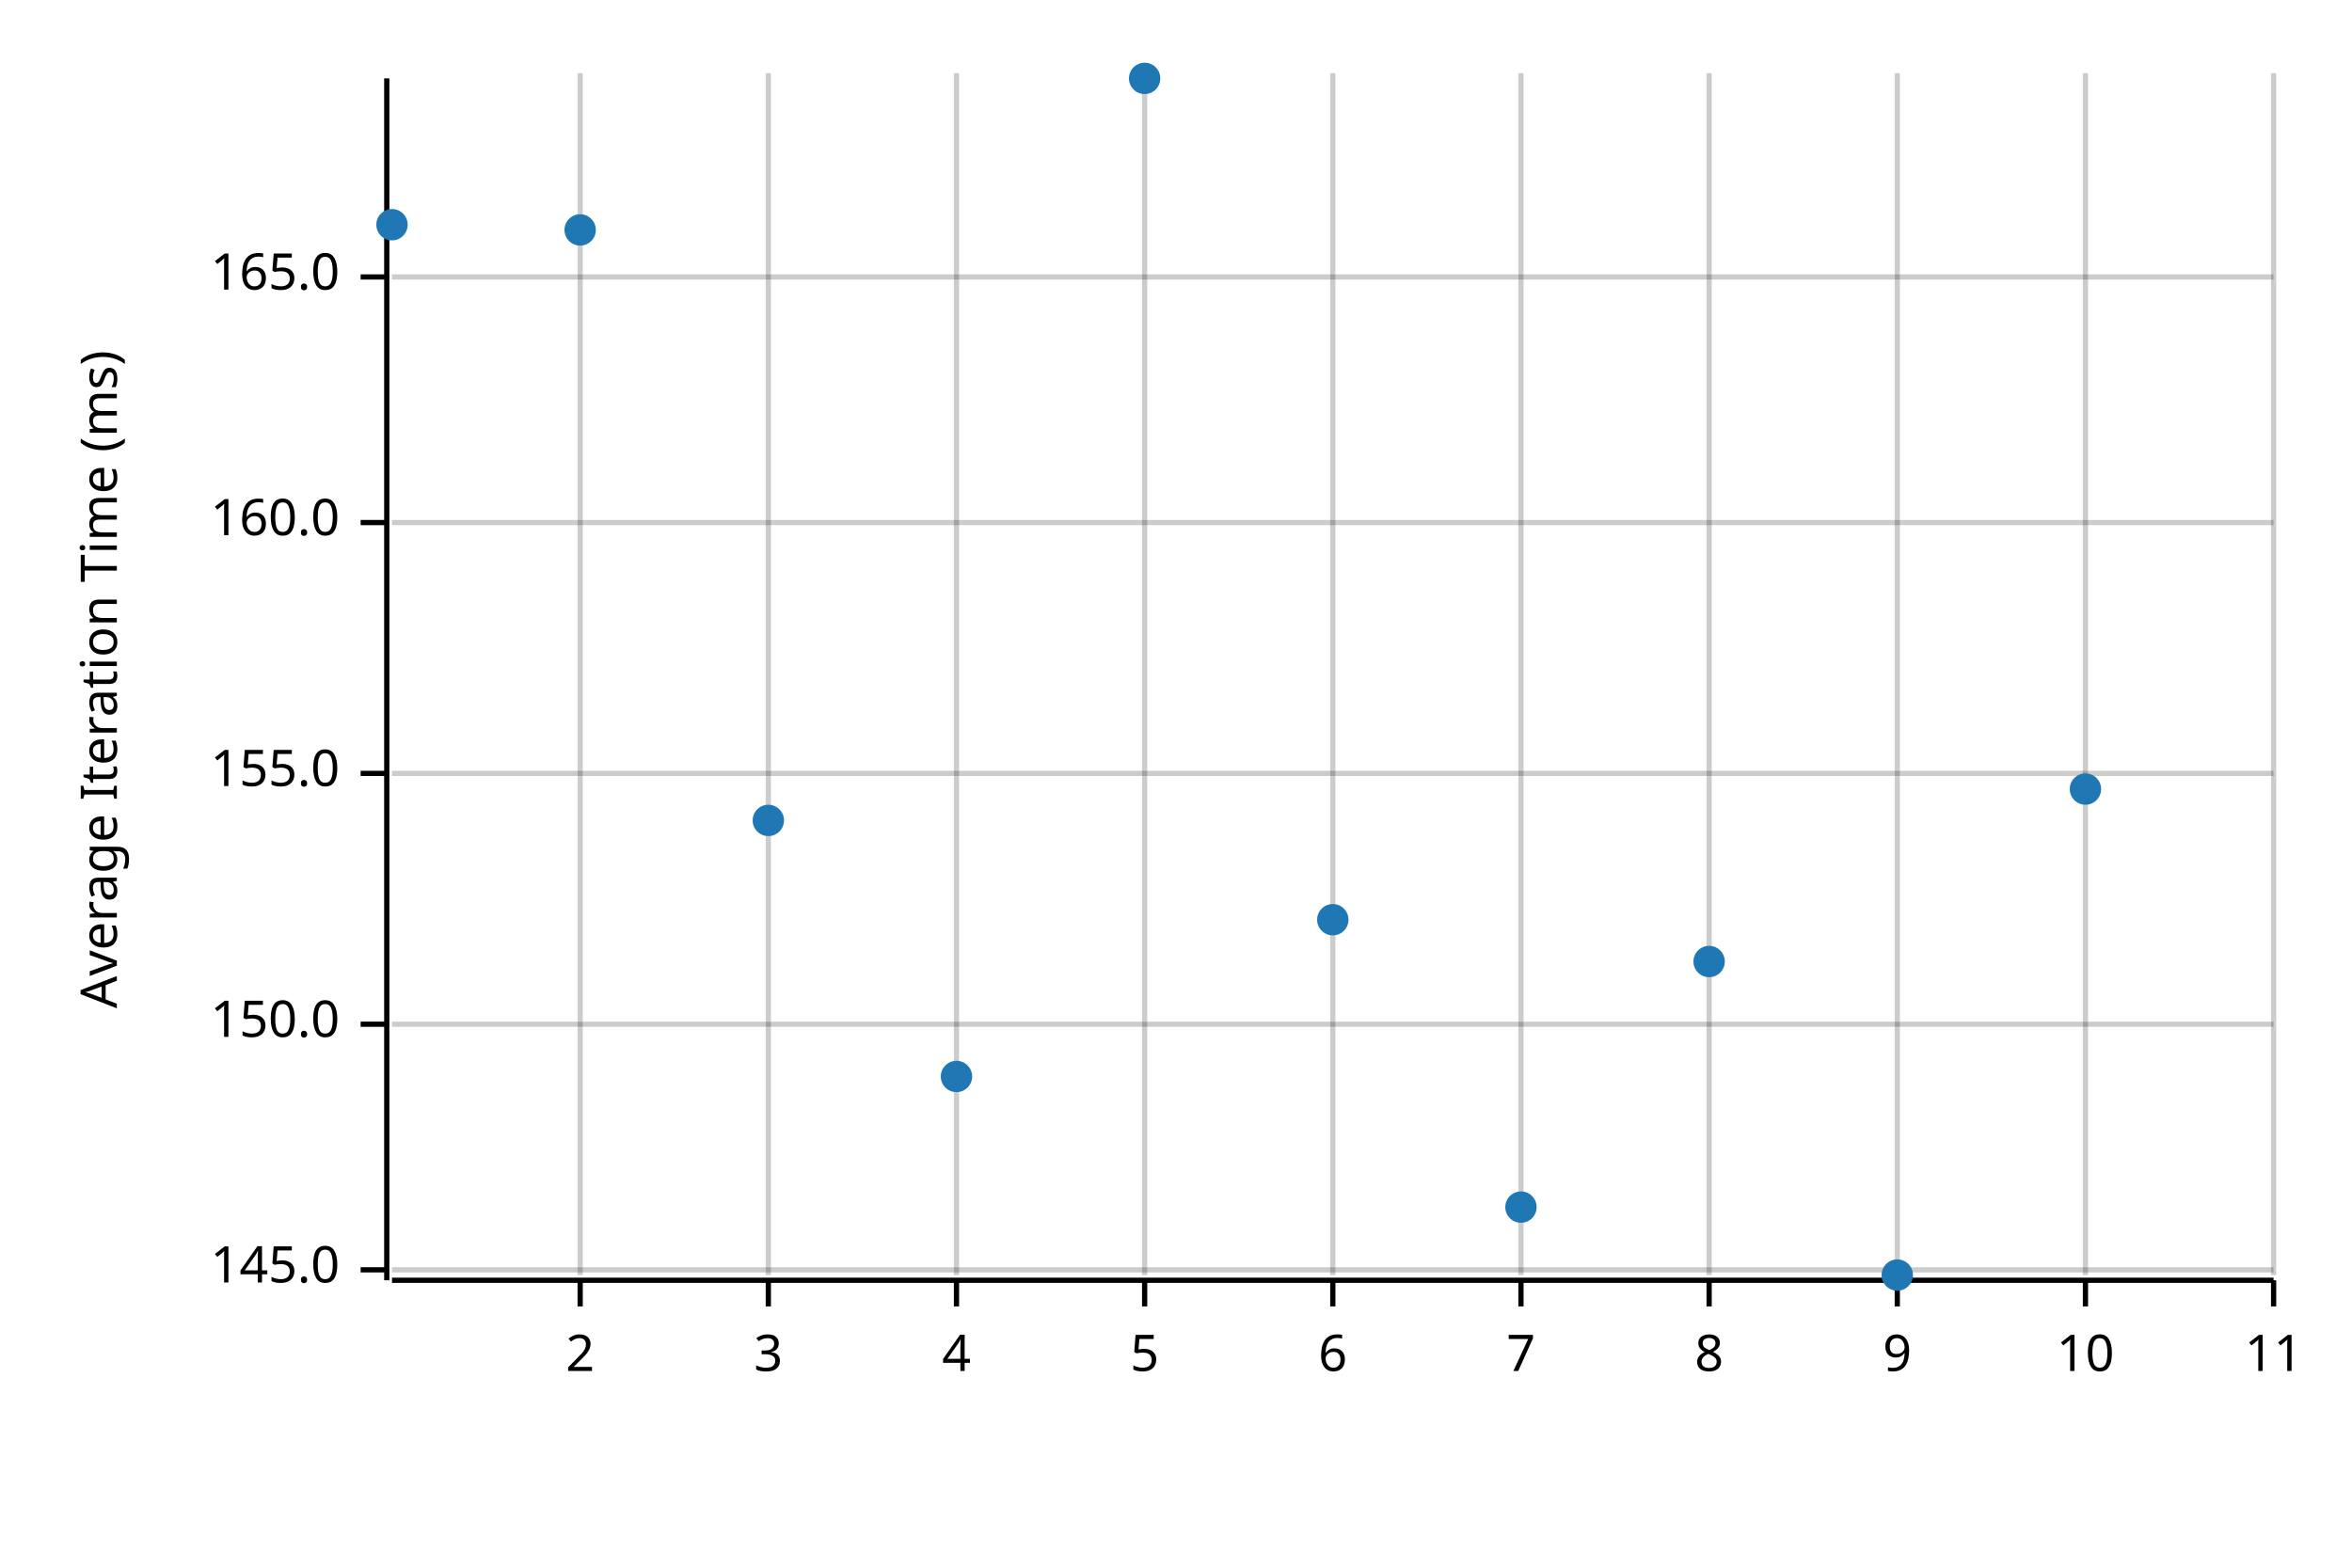
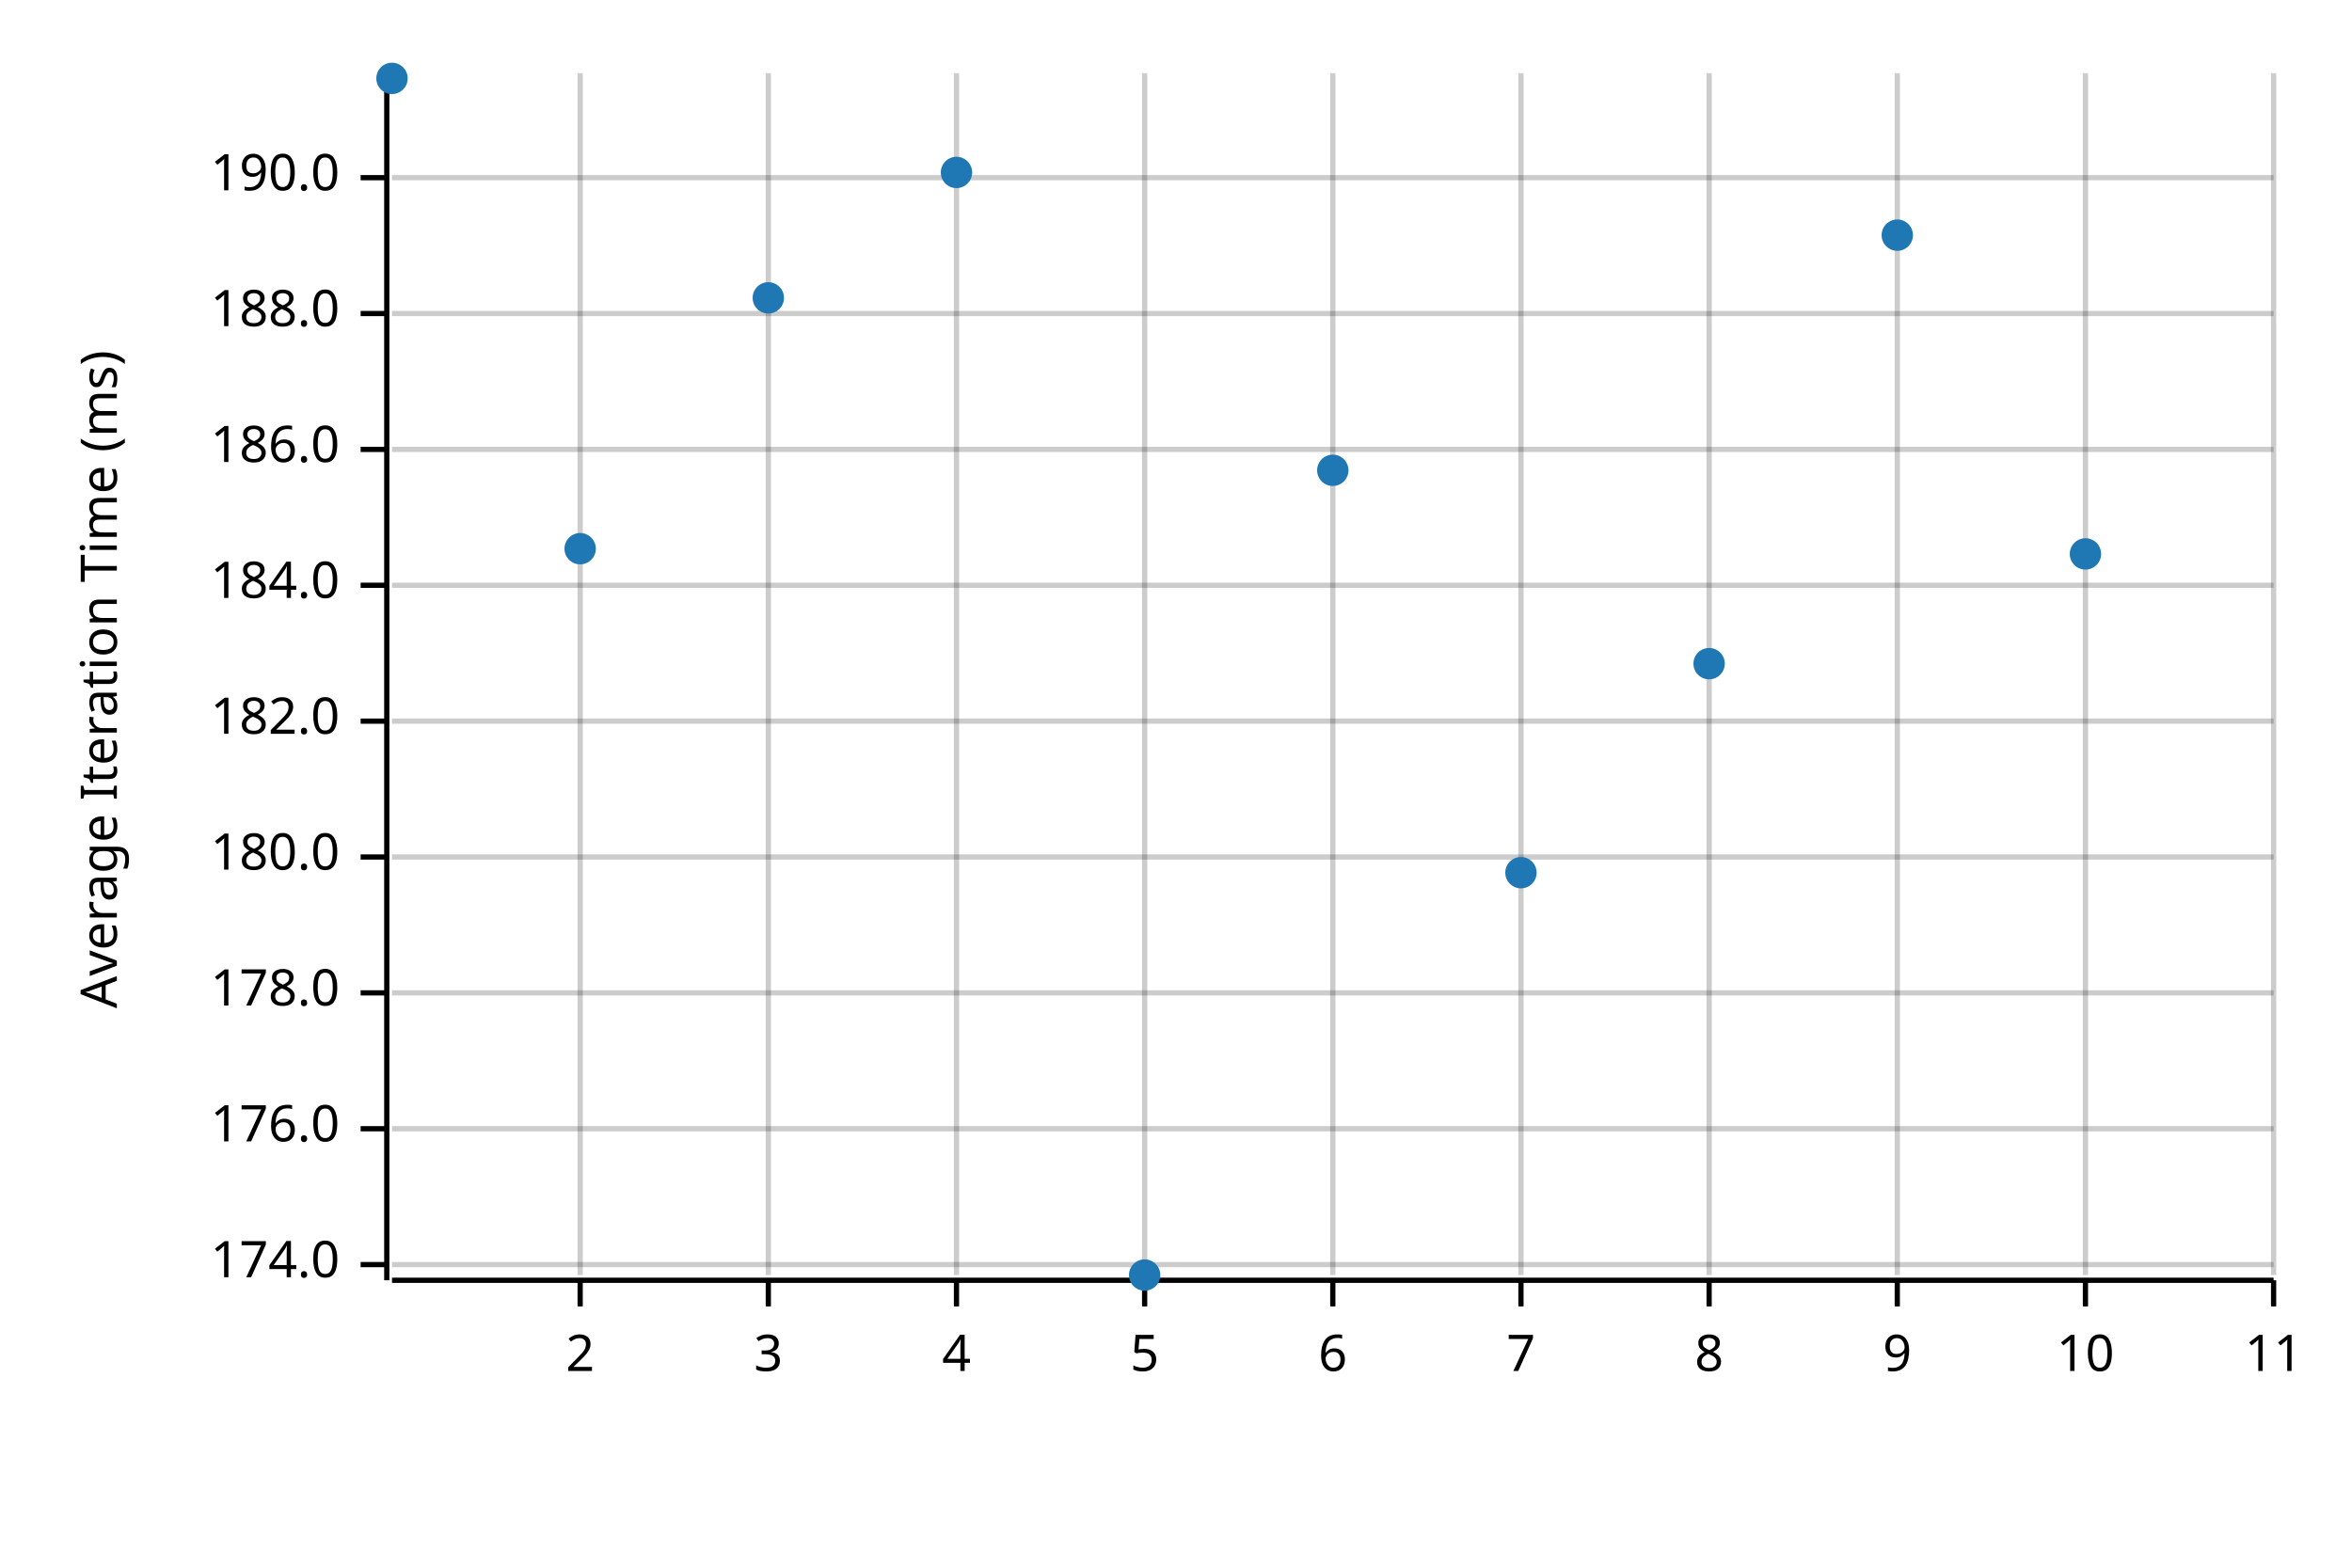
<svg xmlns="http://www.w3.org/2000/svg" width="450" height="300" viewBox="0 0 450 300">
  <text x="15" y="130" dy="0.76em" text-anchor="middle" font-family="sans-serif" font-size="9.677" opacity="1" fill="#000000" transform="rotate(270, 15, 130)">
Average Iteration Time (ms)
</text>
  <line opacity="0.2" stroke="#000000" stroke-width="1" x1="111" y1="244" x2="111" y2="14" />
  <line opacity="0.2" stroke="#000000" stroke-width="1" x1="147" y1="244" x2="147" y2="14" />
  <line opacity="0.2" stroke="#000000" stroke-width="1" x1="183" y1="244" x2="183" y2="14" />
  <line opacity="0.2" stroke="#000000" stroke-width="1" x1="219" y1="244" x2="219" y2="14" />
  <line opacity="0.2" stroke="#000000" stroke-width="1" x1="255" y1="244" x2="255" y2="14" />
  <line opacity="0.2" stroke="#000000" stroke-width="1" x1="291" y1="244" x2="291" y2="14" />
  <line opacity="0.2" stroke="#000000" stroke-width="1" x1="327" y1="244" x2="327" y2="14" />
  <line opacity="0.2" stroke="#000000" stroke-width="1" x1="363" y1="244" x2="363" y2="14" />
  <line opacity="0.2" stroke="#000000" stroke-width="1" x1="399" y1="244" x2="399" y2="14" />
  <line opacity="0.2" stroke="#000000" stroke-width="1" x1="435" y1="244" x2="435" y2="14" />
-   <line opacity="0.2" stroke="#000000" stroke-width="1" x1="75" y1="243" x2="435" y2="243" />
-   <line opacity="0.2" stroke="#000000" stroke-width="1" x1="75" y1="196" x2="435" y2="196" />
-   <line opacity="0.2" stroke="#000000" stroke-width="1" x1="75" y1="148" x2="435" y2="148" />
-   <line opacity="0.2" stroke="#000000" stroke-width="1" x1="75" y1="100" x2="435" y2="100" />
-   <line opacity="0.2" stroke="#000000" stroke-width="1" x1="75" y1="53" x2="435" y2="53" />
+   <line opacity="0.2" stroke="#000000" stroke-width="1" x1="75" y1="242" x2="435" y2="242" />
+   <line opacity="0.2" stroke="#000000" stroke-width="1" x1="75" y1="216" x2="435" y2="216" />
+   <line opacity="0.2" stroke="#000000" stroke-width="1" x1="75" y1="190" x2="435" y2="190" />
+   <line opacity="0.2" stroke="#000000" stroke-width="1" x1="75" y1="164" x2="435" y2="164" />
+   <line opacity="0.2" stroke="#000000" stroke-width="1" x1="75" y1="138" x2="435" y2="138" />
+   <line opacity="0.2" stroke="#000000" stroke-width="1" x1="75" y1="112" x2="435" y2="112" />
+   <line opacity="0.2" stroke="#000000" stroke-width="1" x1="75" y1="86" x2="435" y2="86" />
+   <line opacity="0.2" stroke="#000000" stroke-width="1" x1="75" y1="60" x2="435" y2="60" />
+   <line opacity="0.2" stroke="#000000" stroke-width="1" x1="75" y1="34" x2="435" y2="34" />
  <polyline fill="none" opacity="1" stroke="#000000" stroke-width="1" points="74,15 74,245 " />
-   <text x="65" y="243" dy="0.5ex" text-anchor="end" font-family="sans-serif" font-size="9.677" opacity="1" fill="#000000">
- 145.0
+   <text x="65" y="242" dy="0.5ex" text-anchor="end" font-family="sans-serif" font-size="9.677" opacity="1" fill="#000000">
+ 174.0
</text>
-   <polyline fill="none" opacity="1" stroke="#000000" stroke-width="1" points="69,243 74,243 " />
-   <text x="65" y="196" dy="0.5ex" text-anchor="end" font-family="sans-serif" font-size="9.677" opacity="1" fill="#000000">
- 150.0
+   <polyline fill="none" opacity="1" stroke="#000000" stroke-width="1" points="69,242 74,242 " />
+   <text x="65" y="216" dy="0.5ex" text-anchor="end" font-family="sans-serif" font-size="9.677" opacity="1" fill="#000000">
+ 176.0
</text>
-   <polyline fill="none" opacity="1" stroke="#000000" stroke-width="1" points="69,196 74,196 " />
-   <text x="65" y="148" dy="0.5ex" text-anchor="end" font-family="sans-serif" font-size="9.677" opacity="1" fill="#000000">
- 155.0
+   <polyline fill="none" opacity="1" stroke="#000000" stroke-width="1" points="69,216 74,216 " />
+   <text x="65" y="190" dy="0.5ex" text-anchor="end" font-family="sans-serif" font-size="9.677" opacity="1" fill="#000000">
+ 178.0
</text>
-   <polyline fill="none" opacity="1" stroke="#000000" stroke-width="1" points="69,148 74,148 " />
-   <text x="65" y="100" dy="0.5ex" text-anchor="end" font-family="sans-serif" font-size="9.677" opacity="1" fill="#000000">
- 160.0
+   <polyline fill="none" opacity="1" stroke="#000000" stroke-width="1" points="69,190 74,190 " />
+   <text x="65" y="164" dy="0.5ex" text-anchor="end" font-family="sans-serif" font-size="9.677" opacity="1" fill="#000000">
+ 180.0
</text>
-   <polyline fill="none" opacity="1" stroke="#000000" stroke-width="1" points="69,100 74,100 " />
-   <text x="65" y="53" dy="0.5ex" text-anchor="end" font-family="sans-serif" font-size="9.677" opacity="1" fill="#000000">
- 165.0
+   <polyline fill="none" opacity="1" stroke="#000000" stroke-width="1" points="69,164 74,164 " />
+   <text x="65" y="138" dy="0.5ex" text-anchor="end" font-family="sans-serif" font-size="9.677" opacity="1" fill="#000000">
+ 182.0
</text>
-   <polyline fill="none" opacity="1" stroke="#000000" stroke-width="1" points="69,53 74,53 " />
+   <polyline fill="none" opacity="1" stroke="#000000" stroke-width="1" points="69,138 74,138 " />
+   <text x="65" y="112" dy="0.5ex" text-anchor="end" font-family="sans-serif" font-size="9.677" opacity="1" fill="#000000">
+ 184.0
+ </text>
+   <polyline fill="none" opacity="1" stroke="#000000" stroke-width="1" points="69,112 74,112 " />
+   <text x="65" y="86" dy="0.5ex" text-anchor="end" font-family="sans-serif" font-size="9.677" opacity="1" fill="#000000">
+ 186.0
+ </text>
+   <polyline fill="none" opacity="1" stroke="#000000" stroke-width="1" points="69,86 74,86 " />
+   <text x="65" y="60" dy="0.5ex" text-anchor="end" font-family="sans-serif" font-size="9.677" opacity="1" fill="#000000">
+ 188.0
+ </text>
+   <polyline fill="none" opacity="1" stroke="#000000" stroke-width="1" points="69,60 74,60 " />
+   <text x="65" y="34" dy="0.5ex" text-anchor="end" font-family="sans-serif" font-size="9.677" opacity="1" fill="#000000">
+ 190.0
+ </text>
+   <polyline fill="none" opacity="1" stroke="#000000" stroke-width="1" points="69,34 74,34 " />
  <polyline fill="none" opacity="1" stroke="#000000" stroke-width="1" points="75,245 435,245 " />
  <text x="111" y="255" dy="0.76em" text-anchor="middle" font-family="sans-serif" font-size="9.677" opacity="1" fill="#000000">
2
</text>
  <polyline fill="none" opacity="1" stroke="#000000" stroke-width="1" points="111,245 111,250 " />
  <text x="147" y="255" dy="0.76em" text-anchor="middle" font-family="sans-serif" font-size="9.677" opacity="1" fill="#000000">
3
</text>
  <polyline fill="none" opacity="1" stroke="#000000" stroke-width="1" points="147,245 147,250 " />
  <text x="183" y="255" dy="0.76em" text-anchor="middle" font-family="sans-serif" font-size="9.677" opacity="1" fill="#000000">
4
</text>
  <polyline fill="none" opacity="1" stroke="#000000" stroke-width="1" points="183,245 183,250 " />
  <text x="219" y="255" dy="0.76em" text-anchor="middle" font-family="sans-serif" font-size="9.677" opacity="1" fill="#000000">
5
</text>
  <polyline fill="none" opacity="1" stroke="#000000" stroke-width="1" points="219,245 219,250 " />
  <text x="255" y="255" dy="0.76em" text-anchor="middle" font-family="sans-serif" font-size="9.677" opacity="1" fill="#000000">
6
</text>
  <polyline fill="none" opacity="1" stroke="#000000" stroke-width="1" points="255,245 255,250 " />
  <text x="291" y="255" dy="0.76em" text-anchor="middle" font-family="sans-serif" font-size="9.677" opacity="1" fill="#000000">
7
</text>
  <polyline fill="none" opacity="1" stroke="#000000" stroke-width="1" points="291,245 291,250 " />
  <text x="327" y="255" dy="0.76em" text-anchor="middle" font-family="sans-serif" font-size="9.677" opacity="1" fill="#000000">
8
</text>
  <polyline fill="none" opacity="1" stroke="#000000" stroke-width="1" points="327,245 327,250 " />
  <text x="363" y="255" dy="0.76em" text-anchor="middle" font-family="sans-serif" font-size="9.677" opacity="1" fill="#000000">
9
</text>
  <polyline fill="none" opacity="1" stroke="#000000" stroke-width="1" points="363,245 363,250 " />
  <text x="399" y="255" dy="0.76em" text-anchor="middle" font-family="sans-serif" font-size="9.677" opacity="1" fill="#000000">
10
</text>
  <polyline fill="none" opacity="1" stroke="#000000" stroke-width="1" points="399,245 399,250 " />
  <text x="435" y="255" dy="0.76em" text-anchor="middle" font-family="sans-serif" font-size="9.677" opacity="1" fill="#000000">
11
</text>
  <polyline fill="none" opacity="1" stroke="#000000" stroke-width="1" points="435,245 435,250 " />
-   <circle cx="75" cy="43" r="3" opacity="1" fill="#1F78B4" stroke="none" />
-   <circle cx="111" cy="44" r="3" opacity="1" fill="#1F78B4" stroke="none" />
-   <circle cx="147" cy="157" r="3" opacity="1" fill="#1F78B4" stroke="none" />
-   <circle cx="183" cy="206" r="3" opacity="1" fill="#1F78B4" stroke="none" />
-   <circle cx="219" cy="15" r="3" opacity="1" fill="#1F78B4" stroke="none" />
-   <circle cx="255" cy="176" r="3" opacity="1" fill="#1F78B4" stroke="none" />
-   <circle cx="291" cy="231" r="3" opacity="1" fill="#1F78B4" stroke="none" />
-   <circle cx="327" cy="184" r="3" opacity="1" fill="#1F78B4" stroke="none" />
-   <circle cx="363" cy="244" r="3" opacity="1" fill="#1F78B4" stroke="none" />
-   <circle cx="399" cy="151" r="3" opacity="1" fill="#1F78B4" stroke="none" />
+   <circle cx="75" cy="15" r="3" opacity="1" fill="#1F78B4" stroke="none" />
+   <circle cx="111" cy="105" r="3" opacity="1" fill="#1F78B4" stroke="none" />
+   <circle cx="147" cy="57" r="3" opacity="1" fill="#1F78B4" stroke="none" />
+   <circle cx="183" cy="33" r="3" opacity="1" fill="#1F78B4" stroke="none" />
+   <circle cx="219" cy="244" r="3" opacity="1" fill="#1F78B4" stroke="none" />
+   <circle cx="255" cy="90" r="3" opacity="1" fill="#1F78B4" stroke="none" />
+   <circle cx="291" cy="167" r="3" opacity="1" fill="#1F78B4" stroke="none" />
+   <circle cx="327" cy="127" r="3" opacity="1" fill="#1F78B4" stroke="none" />
+   <circle cx="363" cy="45" r="3" opacity="1" fill="#1F78B4" stroke="none" />
+   <circle cx="399" cy="106" r="3" opacity="1" fill="#1F78B4" stroke="none" />
</svg>
